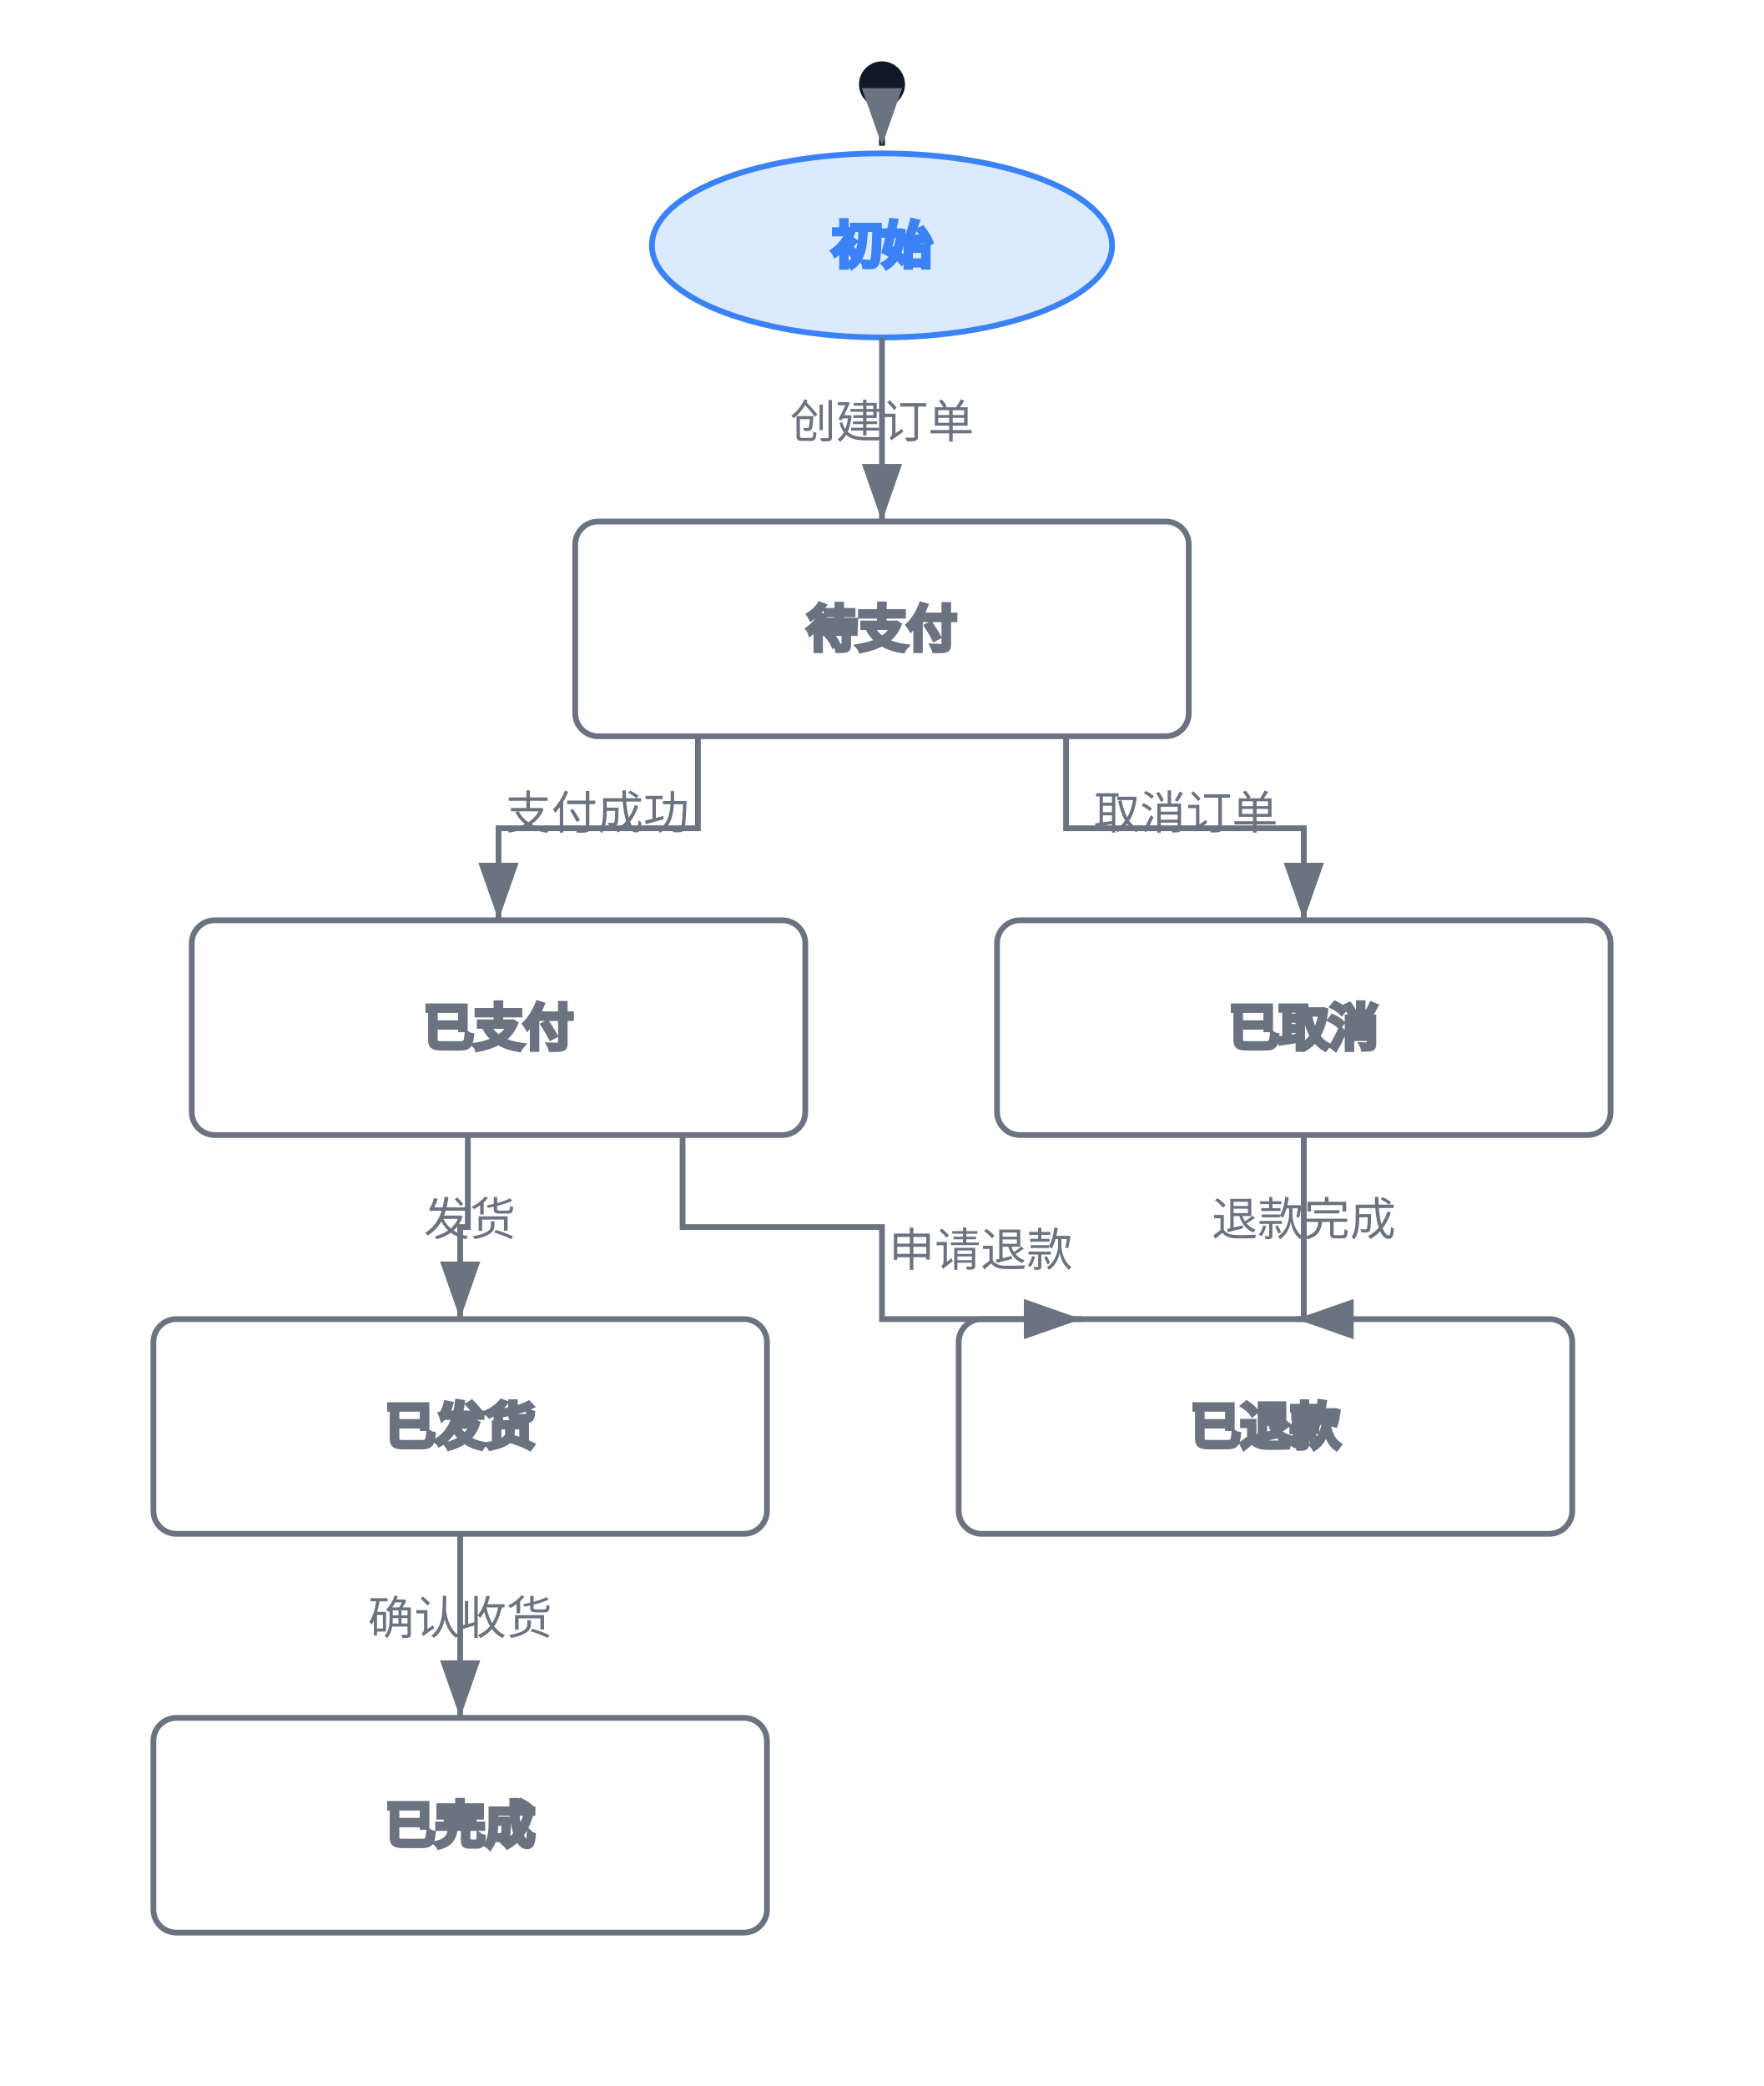
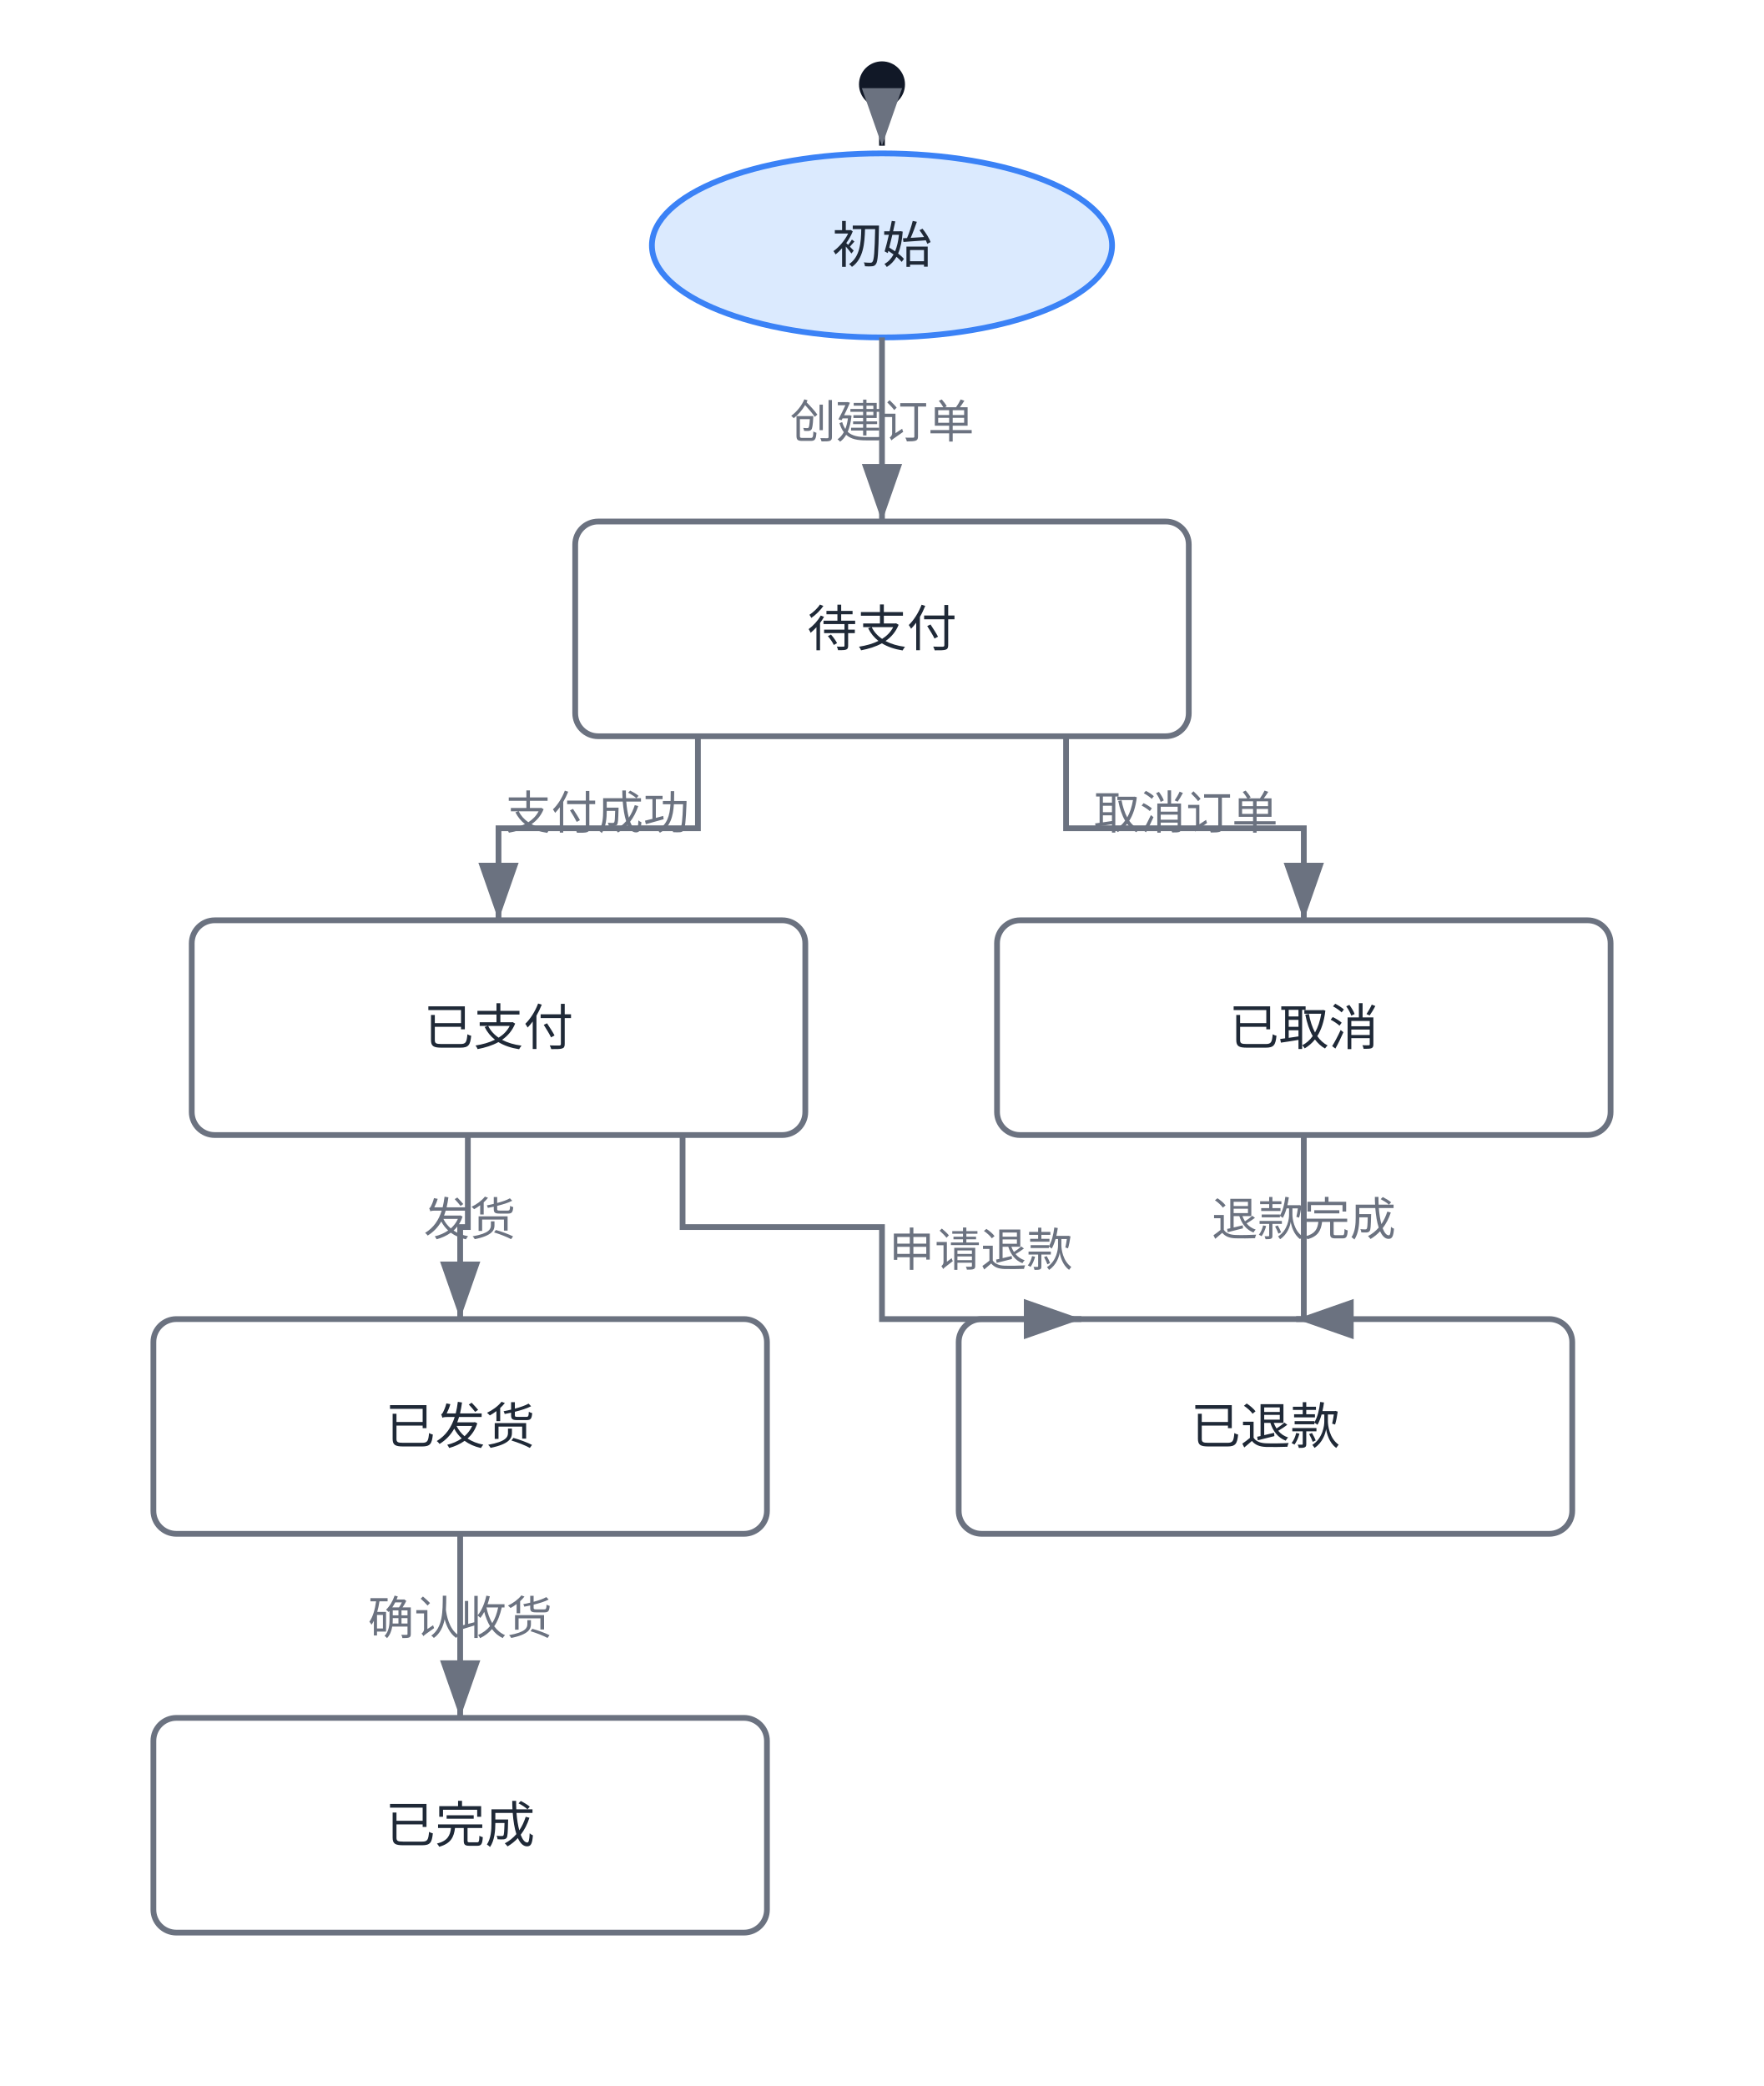
<svg xmlns="http://www.w3.org/2000/svg" width="460" height="544" viewBox="0 0 460 544">
  <defs>
    <marker id="arrowhead" markerWidth="10" markerHeight="7" refX="10" refY="3.5" orient="auto">
      <polygon points="0 0, 10 3.5, 0 7" fill="#6b7280" />
    </marker>
    <marker id="arrowhead-purple" markerWidth="10" markerHeight="7" refX="10" refY="3.5" orient="auto">
      <polygon points="0 0, 10 3.5, 0 7" fill="#7c3aed" />
    </marker>
  </defs>
  <style>.lgdl-anchors,.lgdl-edge-anchors{opacity:0;pointer-events:none;transition:opacity .12s ease}.lgdl-node:hover + .lgdl-anchors,.lgdl-class:hover + .lgdl-anchors,.lgdl-group:hover + .lgdl-anchors,.lgdl-lane:hover + .lgdl-anchors{opacity:1}.lgdl-edge:hover + .lgdl-edge-anchors,.lgdl-aggregate-edge:hover + .lgdl-edge-anchors{opacity:1}.lgdl-node.lgdl-hovered + .lgdl-anchors,.lgdl-class.lgdl-hovered + .lgdl-anchors,.lgdl-group.lgdl-hovered + .lgdl-anchors,.lgdl-lane.lgdl-hovered + .lgdl-anchors{opacity:1}.lgdl-edge.lgdl-hovered + .lgdl-edge-anchors,.lgdl-aggregate-edge.lgdl-hovered + .lgdl-edge-anchors{opacity:1}.lgdl-hovered{filter:drop-shadow(0 0 3px rgba(79,70,229,.65))}</style>
  <rect x="0" y="0" width="460" height="544" fill="#ffffff" />
  <g class="lgdl-initial" data-lgdl-loc="nodes[0]">
    <circle cx="230" cy="22" r="6" fill="#111827" />
    <line x1="230" y1="28" x2="230" y2="38" stroke="#111827" stroke-width="1.5" marker-end="url(#arrowhead)" />
  </g>
-   <g class="lgdl-node" data-lgdl-loc="nodes[0]" fill="#dbeafe" stroke="#3b82f6" stroke-width="1.5">
-     <rect x="170" y="40" width="120" height="48" rx="60" ry="60" />
+   <g class="lgdl-node" data-lgdl-loc="nodes[0]">
+     <rect x="170" y="40" width="120" height="48" rx="60" ry="60" fill="#dbeafe" stroke="#3b82f6" stroke-width="1.5" />
    <text x="230" y="64" font-family="'Segoe UI', 'PingFang SC', 'Microsoft YaHei', sans-serif" font-size="13" fill="#1f2937" text-anchor="middle" dominant-baseline="middle">初始</text>
  </g>
  <g class="lgdl-anchors">
    <circle cx="290.0" cy="64.0" r="3" fill="#3b82f6" />
    <circle cx="279.8" cy="77.4" r="3" fill="#3b82f6" />
    <circle cx="264.2" cy="83.7" r="3" fill="#3b82f6" />
    <circle cx="252.3" cy="86.3" r="3" fill="#3b82f6" />
    <circle cx="243.5" cy="87.4" r="3" fill="#3b82f6" />
    <circle cx="236.4" cy="87.9" r="3" fill="#3b82f6" />
    <circle cx="230.0" cy="88.0" r="3" fill="#3b82f6" />
    <circle cx="223.6" cy="87.9" r="3" fill="#3b82f6" />
    <circle cx="216.5" cy="87.4" r="3" fill="#3b82f6" />
    <circle cx="207.7" cy="86.3" r="3" fill="#3b82f6" />
    <circle cx="195.8" cy="83.7" r="3" fill="#3b82f6" />
    <circle cx="180.2" cy="77.4" r="3" fill="#3b82f6" />
    <circle cx="170.0" cy="64.0" r="3" fill="#3b82f6" />
    <circle cx="180.2" cy="50.6" r="3" fill="#3b82f6" />
    <circle cx="195.8" cy="44.3" r="3" fill="#3b82f6" />
    <circle cx="207.7" cy="41.7" r="3" fill="#3b82f6" />
    <circle cx="216.5" cy="40.6" r="3" fill="#3b82f6" />
    <circle cx="223.6" cy="40.1" r="3" fill="#3b82f6" />
    <circle cx="230.0" cy="40.0" r="3" fill="#3b82f6" />
    <circle cx="236.4" cy="40.1" r="3" fill="#3b82f6" />
    <circle cx="243.5" cy="40.6" r="3" fill="#3b82f6" />
    <circle cx="252.3" cy="41.7" r="3" fill="#3b82f6" />
    <circle cx="264.2" cy="44.3" r="3" fill="#3b82f6" />
    <circle cx="279.8" cy="50.6" r="3" fill="#3b82f6" />
  </g>
-   <g class="lgdl-node" data-lgdl-loc="nodes[1]" fill="#ffffff" stroke="#6b7280" stroke-width="1.5">
-     <rect x="150" y="136" width="160" height="56" rx="6" ry="6" />
+   <g class="lgdl-node" data-lgdl-loc="nodes[1]">
+     <rect x="150" y="136" width="160" height="56" rx="6" ry="6" fill="#ffffff" stroke="#6b7280" stroke-width="1.5" />
    <text x="230" y="164" font-family="'Segoe UI', 'PingFang SC', 'Microsoft YaHei', sans-serif" font-size="13" fill="#1f2937" text-anchor="middle" dominant-baseline="middle">待支付</text>
  </g>
  <g class="lgdl-anchors">
    <circle cx="310.0" cy="164.0" r="3" fill="#6b7280" />
    <circle cx="310.0" cy="185.4" r="3" fill="#6b7280" />
    <circle cx="278.5" cy="192.0" r="3" fill="#6b7280" />
    <circle cx="258.0" cy="192.0" r="3" fill="#6b7280" />
    <circle cx="246.2" cy="192.0" r="3" fill="#6b7280" />
    <circle cx="237.5" cy="192.0" r="3" fill="#6b7280" />
    <circle cx="230.0" cy="192.0" r="3" fill="#6b7280" />
    <circle cx="222.5" cy="192.0" r="3" fill="#6b7280" />
    <circle cx="213.8" cy="192.0" r="3" fill="#6b7280" />
    <circle cx="202.0" cy="192.0" r="3" fill="#6b7280" />
    <circle cx="181.5" cy="192.0" r="3" fill="#6b7280" />
    <circle cx="150.0" cy="185.4" r="3" fill="#6b7280" />
    <circle cx="150.0" cy="164.0" r="3" fill="#6b7280" />
    <circle cx="150.0" cy="142.6" r="3" fill="#6b7280" />
    <circle cx="181.5" cy="136.0" r="3" fill="#6b7280" />
    <circle cx="202.0" cy="136.0" r="3" fill="#6b7280" />
    <circle cx="213.8" cy="136.0" r="3" fill="#6b7280" />
    <circle cx="222.5" cy="136.0" r="3" fill="#6b7280" />
    <circle cx="230.0" cy="136.0" r="3" fill="#6b7280" />
    <circle cx="237.5" cy="136.0" r="3" fill="#6b7280" />
    <circle cx="246.2" cy="136.0" r="3" fill="#6b7280" />
    <circle cx="258.0" cy="136.0" r="3" fill="#6b7280" />
    <circle cx="278.5" cy="136.0" r="3" fill="#6b7280" />
    <circle cx="310.0" cy="142.6" r="3" fill="#6b7280" />
  </g>
-   <g class="lgdl-node" data-lgdl-loc="nodes[2]" fill="#ffffff" stroke="#6b7280" stroke-width="1.5">
-     <rect x="50" y="240" width="160" height="56" rx="6" ry="6" />
+   <g class="lgdl-node" data-lgdl-loc="nodes[2]">
+     <rect x="50" y="240" width="160" height="56" rx="6" ry="6" fill="#ffffff" stroke="#6b7280" stroke-width="1.5" />
    <text x="130" y="268" font-family="'Segoe UI', 'PingFang SC', 'Microsoft YaHei', sans-serif" font-size="13" fill="#1f2937" text-anchor="middle" dominant-baseline="middle">已支付</text>
  </g>
  <g class="lgdl-anchors">
    <circle cx="210.0" cy="268.0" r="3" fill="#6b7280" />
    <circle cx="210.0" cy="289.4" r="3" fill="#6b7280" />
    <circle cx="178.5" cy="296.0" r="3" fill="#6b7280" />
    <circle cx="158.0" cy="296.0" r="3" fill="#6b7280" />
    <circle cx="146.2" cy="296.0" r="3" fill="#6b7280" />
    <circle cx="137.5" cy="296.0" r="3" fill="#6b7280" />
    <circle cx="130.0" cy="296.0" r="3" fill="#6b7280" />
    <circle cx="122.5" cy="296.0" r="3" fill="#6b7280" />
    <circle cx="113.8" cy="296.0" r="3" fill="#6b7280" />
    <circle cx="102.0" cy="296.0" r="3" fill="#6b7280" />
    <circle cx="81.5" cy="296.0" r="3" fill="#6b7280" />
    <circle cx="50.0" cy="289.4" r="3" fill="#6b7280" />
    <circle cx="50.0" cy="268.0" r="3" fill="#6b7280" />
    <circle cx="50.0" cy="246.6" r="3" fill="#6b7280" />
    <circle cx="81.5" cy="240.0" r="3" fill="#6b7280" />
    <circle cx="102.0" cy="240.0" r="3" fill="#6b7280" />
    <circle cx="113.8" cy="240.0" r="3" fill="#6b7280" />
    <circle cx="122.5" cy="240.0" r="3" fill="#6b7280" />
    <circle cx="130.0" cy="240.0" r="3" fill="#6b7280" />
    <circle cx="137.5" cy="240.0" r="3" fill="#6b7280" />
    <circle cx="146.2" cy="240.0" r="3" fill="#6b7280" />
    <circle cx="158.0" cy="240.0" r="3" fill="#6b7280" />
    <circle cx="178.5" cy="240.0" r="3" fill="#6b7280" />
    <circle cx="210.0" cy="246.6" r="3" fill="#6b7280" />
  </g>
-   <g class="lgdl-node" data-lgdl-loc="nodes[3]" fill="#ffffff" stroke="#6b7280" stroke-width="1.5">
-     <rect x="40" y="344" width="160" height="56" rx="6" ry="6" />
+   <g class="lgdl-node" data-lgdl-loc="nodes[3]">
+     <rect x="40" y="344" width="160" height="56" rx="6" ry="6" fill="#ffffff" stroke="#6b7280" stroke-width="1.5" />
    <text x="120" y="372" font-family="'Segoe UI', 'PingFang SC', 'Microsoft YaHei', sans-serif" font-size="13" fill="#1f2937" text-anchor="middle" dominant-baseline="middle">已发货</text>
  </g>
  <g class="lgdl-anchors">
    <circle cx="200.0" cy="372.0" r="3" fill="#6b7280" />
    <circle cx="200.0" cy="393.4" r="3" fill="#6b7280" />
    <circle cx="168.5" cy="400.0" r="3" fill="#6b7280" />
    <circle cx="148.0" cy="400.0" r="3" fill="#6b7280" />
    <circle cx="136.2" cy="400.0" r="3" fill="#6b7280" />
    <circle cx="127.5" cy="400.0" r="3" fill="#6b7280" />
    <circle cx="120.0" cy="400.0" r="3" fill="#6b7280" />
    <circle cx="112.5" cy="400.0" r="3" fill="#6b7280" />
    <circle cx="103.8" cy="400.0" r="3" fill="#6b7280" />
    <circle cx="92.0" cy="400.0" r="3" fill="#6b7280" />
    <circle cx="71.5" cy="400.0" r="3" fill="#6b7280" />
    <circle cx="40.0" cy="393.4" r="3" fill="#6b7280" />
    <circle cx="40.0" cy="372.0" r="3" fill="#6b7280" />
    <circle cx="40.0" cy="350.6" r="3" fill="#6b7280" />
    <circle cx="71.5" cy="344.0" r="3" fill="#6b7280" />
    <circle cx="92.0" cy="344.0" r="3" fill="#6b7280" />
    <circle cx="103.8" cy="344.0" r="3" fill="#6b7280" />
    <circle cx="112.5" cy="344.0" r="3" fill="#6b7280" />
    <circle cx="120.0" cy="344.0" r="3" fill="#6b7280" />
    <circle cx="127.5" cy="344.0" r="3" fill="#6b7280" />
    <circle cx="136.2" cy="344.0" r="3" fill="#6b7280" />
    <circle cx="148.0" cy="344.0" r="3" fill="#6b7280" />
    <circle cx="168.5" cy="344.0" r="3" fill="#6b7280" />
    <circle cx="200.0" cy="350.6" r="3" fill="#6b7280" />
  </g>
-   <g class="lgdl-node" data-lgdl-loc="nodes[4]" fill="#ffffff" stroke="#6b7280" stroke-width="1.5">
-     <rect x="40" y="448" width="160" height="56" rx="6" ry="6" />
+   <g class="lgdl-node" data-lgdl-loc="nodes[4]">
+     <rect x="40" y="448" width="160" height="56" rx="6" ry="6" fill="#ffffff" stroke="#6b7280" stroke-width="1.5" />
    <text x="120" y="476" font-family="'Segoe UI', 'PingFang SC', 'Microsoft YaHei', sans-serif" font-size="13" fill="#1f2937" text-anchor="middle" dominant-baseline="middle">已完成</text>
  </g>
  <g class="lgdl-anchors">
    <circle cx="200.0" cy="476.0" r="3" fill="#6b7280" />
    <circle cx="200.0" cy="497.4" r="3" fill="#6b7280" />
    <circle cx="168.5" cy="504.0" r="3" fill="#6b7280" />
    <circle cx="148.0" cy="504.0" r="3" fill="#6b7280" />
    <circle cx="136.2" cy="504.0" r="3" fill="#6b7280" />
    <circle cx="127.5" cy="504.0" r="3" fill="#6b7280" />
    <circle cx="120.0" cy="504.0" r="3" fill="#6b7280" />
    <circle cx="112.5" cy="504.0" r="3" fill="#6b7280" />
    <circle cx="103.8" cy="504.0" r="3" fill="#6b7280" />
    <circle cx="92.0" cy="504.0" r="3" fill="#6b7280" />
    <circle cx="71.5" cy="504.0" r="3" fill="#6b7280" />
    <circle cx="40.0" cy="497.4" r="3" fill="#6b7280" />
    <circle cx="40.0" cy="476.0" r="3" fill="#6b7280" />
    <circle cx="40.0" cy="454.6" r="3" fill="#6b7280" />
    <circle cx="71.5" cy="448.0" r="3" fill="#6b7280" />
    <circle cx="92.0" cy="448.0" r="3" fill="#6b7280" />
    <circle cx="103.8" cy="448.0" r="3" fill="#6b7280" />
    <circle cx="112.5" cy="448.0" r="3" fill="#6b7280" />
    <circle cx="120.0" cy="448.0" r="3" fill="#6b7280" />
    <circle cx="127.5" cy="448.0" r="3" fill="#6b7280" />
    <circle cx="136.2" cy="448.0" r="3" fill="#6b7280" />
    <circle cx="148.0" cy="448.0" r="3" fill="#6b7280" />
    <circle cx="168.5" cy="448.0" r="3" fill="#6b7280" />
    <circle cx="200.0" cy="454.6" r="3" fill="#6b7280" />
  </g>
-   <g class="lgdl-node" data-lgdl-loc="nodes[5]" fill="#ffffff" stroke="#6b7280" stroke-width="1.5">
-     <rect x="260" y="240" width="160" height="56" rx="6" ry="6" />
+   <g class="lgdl-node" data-lgdl-loc="nodes[5]">
+     <rect x="260" y="240" width="160" height="56" rx="6" ry="6" fill="#ffffff" stroke="#6b7280" stroke-width="1.5" />
    <text x="340" y="268" font-family="'Segoe UI', 'PingFang SC', 'Microsoft YaHei', sans-serif" font-size="13" fill="#1f2937" text-anchor="middle" dominant-baseline="middle">已取消</text>
  </g>
  <g class="lgdl-anchors">
    <circle cx="420.0" cy="268.0" r="3" fill="#6b7280" />
    <circle cx="420.0" cy="289.4" r="3" fill="#6b7280" />
    <circle cx="388.5" cy="296.0" r="3" fill="#6b7280" />
    <circle cx="368.0" cy="296.0" r="3" fill="#6b7280" />
    <circle cx="356.2" cy="296.0" r="3" fill="#6b7280" />
    <circle cx="347.5" cy="296.0" r="3" fill="#6b7280" />
    <circle cx="340.0" cy="296.0" r="3" fill="#6b7280" />
    <circle cx="332.5" cy="296.0" r="3" fill="#6b7280" />
    <circle cx="323.8" cy="296.0" r="3" fill="#6b7280" />
    <circle cx="312.0" cy="296.0" r="3" fill="#6b7280" />
    <circle cx="291.5" cy="296.0" r="3" fill="#6b7280" />
    <circle cx="260.0" cy="289.4" r="3" fill="#6b7280" />
    <circle cx="260.0" cy="268.0" r="3" fill="#6b7280" />
    <circle cx="260.0" cy="246.6" r="3" fill="#6b7280" />
    <circle cx="291.5" cy="240.0" r="3" fill="#6b7280" />
    <circle cx="312.0" cy="240.0" r="3" fill="#6b7280" />
    <circle cx="323.8" cy="240.0" r="3" fill="#6b7280" />
    <circle cx="332.5" cy="240.0" r="3" fill="#6b7280" />
    <circle cx="340.0" cy="240.0" r="3" fill="#6b7280" />
    <circle cx="347.5" cy="240.0" r="3" fill="#6b7280" />
    <circle cx="356.2" cy="240.0" r="3" fill="#6b7280" />
    <circle cx="368.0" cy="240.0" r="3" fill="#6b7280" />
    <circle cx="388.5" cy="240.0" r="3" fill="#6b7280" />
    <circle cx="420.0" cy="246.6" r="3" fill="#6b7280" />
  </g>
-   <g class="lgdl-node" data-lgdl-loc="nodes[6]" fill="#ffffff" stroke="#6b7280" stroke-width="1.5">
-     <rect x="250" y="344" width="160" height="56" rx="6" ry="6" />
+   <g class="lgdl-node" data-lgdl-loc="nodes[6]">
+     <rect x="250" y="344" width="160" height="56" rx="6" ry="6" fill="#ffffff" stroke="#6b7280" stroke-width="1.5" />
    <text x="330" y="372" font-family="'Segoe UI', 'PingFang SC', 'Microsoft YaHei', sans-serif" font-size="13" fill="#1f2937" text-anchor="middle" dominant-baseline="middle">已退款</text>
  </g>
  <g class="lgdl-anchors">
    <circle cx="410.0" cy="372.0" r="3" fill="#6b7280" />
    <circle cx="410.0" cy="393.4" r="3" fill="#6b7280" />
    <circle cx="378.5" cy="400.0" r="3" fill="#6b7280" />
    <circle cx="358.0" cy="400.0" r="3" fill="#6b7280" />
    <circle cx="346.2" cy="400.0" r="3" fill="#6b7280" />
    <circle cx="337.5" cy="400.0" r="3" fill="#6b7280" />
    <circle cx="330.0" cy="400.0" r="3" fill="#6b7280" />
    <circle cx="322.5" cy="400.0" r="3" fill="#6b7280" />
    <circle cx="313.8" cy="400.0" r="3" fill="#6b7280" />
    <circle cx="302.0" cy="400.0" r="3" fill="#6b7280" />
    <circle cx="281.5" cy="400.0" r="3" fill="#6b7280" />
    <circle cx="250.0" cy="393.4" r="3" fill="#6b7280" />
    <circle cx="250.0" cy="372.0" r="3" fill="#6b7280" />
    <circle cx="250.0" cy="350.6" r="3" fill="#6b7280" />
    <circle cx="281.5" cy="344.0" r="3" fill="#6b7280" />
    <circle cx="302.0" cy="344.0" r="3" fill="#6b7280" />
    <circle cx="313.8" cy="344.0" r="3" fill="#6b7280" />
    <circle cx="322.5" cy="344.0" r="3" fill="#6b7280" />
    <circle cx="330.0" cy="344.0" r="3" fill="#6b7280" />
    <circle cx="337.5" cy="344.0" r="3" fill="#6b7280" />
    <circle cx="346.2" cy="344.0" r="3" fill="#6b7280" />
    <circle cx="358.0" cy="344.0" r="3" fill="#6b7280" />
    <circle cx="378.5" cy="344.0" r="3" fill="#6b7280" />
    <circle cx="410.0" cy="350.6" r="3" fill="#6b7280" />
  </g>
  <g class="lgdl-edge" data-lgdl-loc="edges[0]">
    <path d="M 182,192 L 182,216 L 130,216 L 130,240" fill="none" stroke="#6b7280" stroke-width="1.5" marker-end="url(#arrowhead)" />
    <text x="155.751" y="212" font-family="'Segoe UI', 'PingFang SC', 'Microsoft YaHei', sans-serif" font-size="12" fill="#6b7280" text-anchor="middle" dominant-baseline="middle">支付成功</text>
  </g>
  <g class="lgdl-edge-anchors">
    <circle cx="181.5" cy="192.0" r="3.5" fill="#6b7280" />
    <circle cx="130.0" cy="240.0" r="3.5" fill="#6b7280" />
  </g>
  <g class="lgdl-edge" data-lgdl-loc="edges[1]">
    <path d="M 122,296 L 122,320 L 120,320 L 120,344" fill="none" stroke="#6b7280" stroke-width="1.5" marker-end="url(#arrowhead)" />
    <text x="122.497" y="318" font-family="'Segoe UI', 'PingFang SC', 'Microsoft YaHei', sans-serif" font-size="12" fill="#6b7280" text-anchor="middle" dominant-baseline="middle">发货</text>
  </g>
  <g class="lgdl-edge-anchors">
    <circle cx="122.5" cy="296.0" r="3.5" fill="#6b7280" />
    <circle cx="120.0" cy="344.0" r="3.5" fill="#6b7280" />
  </g>
  <g class="lgdl-edge" data-lgdl-loc="edges[2]">
    <path d="M 120,400 L 120,424 L 120,448" fill="none" stroke="#6b7280" stroke-width="1.5" marker-end="url(#arrowhead)" />
    <text x="120" y="422" font-family="'Segoe UI', 'PingFang SC', 'Microsoft YaHei', sans-serif" font-size="12" fill="#6b7280" text-anchor="middle" dominant-baseline="middle">确认收货</text>
  </g>
  <g class="lgdl-edge-anchors">
    <circle cx="120.0" cy="400.0" r="3.5" fill="#6b7280" />
    <circle cx="120.0" cy="448.0" r="3.5" fill="#6b7280" />
  </g>
  <g class="lgdl-edge" data-lgdl-loc="edges[3]">
    <path d="M 278,192 L 278,216 L 340,216 L 340,240" fill="none" stroke="#6b7280" stroke-width="1.5" marker-end="url(#arrowhead)" />
    <text x="309.249" y="212" font-family="'Segoe UI', 'PingFang SC', 'Microsoft YaHei', sans-serif" font-size="12" fill="#6b7280" text-anchor="middle" dominant-baseline="middle">取消订单</text>
  </g>
  <g class="lgdl-edge-anchors">
    <circle cx="278.5" cy="192.0" r="3.5" fill="#6b7280" />
    <circle cx="340.0" cy="240.0" r="3.5" fill="#6b7280" />
  </g>
  <g class="lgdl-edge" data-lgdl-loc="edges[4]">
    <path d="M 178,296 L 178,320 L 230,320 L 230,344 L 282,344" fill="none" stroke="#6b7280" stroke-width="1.5" marker-end="url(#arrowhead)" />
    <text x="255.751" y="326" font-family="'Segoe UI', 'PingFang SC', 'Microsoft YaHei', sans-serif" font-size="12" fill="#6b7280" text-anchor="middle" dominant-baseline="middle">申请退款</text>
  </g>
  <g class="lgdl-edge-anchors">
    <circle cx="178.5" cy="296.0" r="3.5" fill="#6b7280" />
    <circle cx="281.5" cy="344.0" r="3.5" fill="#6b7280" />
  </g>
  <g class="lgdl-edge" data-lgdl-loc="edges[5]">
    <path d="M 340,296 L 340,320 L 340,344 L 338,344" fill="none" stroke="#6b7280" stroke-width="1.5" marker-end="url(#arrowhead)" />
    <text x="340" y="318" font-family="'Segoe UI', 'PingFang SC', 'Microsoft YaHei', sans-serif" font-size="12" fill="#6b7280" text-anchor="middle" dominant-baseline="middle">退款完成</text>
  </g>
  <g class="lgdl-edge-anchors">
    <circle cx="340.0" cy="296.0" r="3.5" fill="#6b7280" />
    <circle cx="337.5" cy="344.0" r="3.5" fill="#6b7280" />
  </g>
  <g class="lgdl-edge" data-lgdl-loc="edges[6]">
    <path d="M 230,88 L 230,112 L 230,136" fill="none" stroke="#6b7280" stroke-width="1.5" marker-end="url(#arrowhead)" />
    <text x="230" y="110" font-family="'Segoe UI', 'PingFang SC', 'Microsoft YaHei', sans-serif" font-size="12" fill="#6b7280" text-anchor="middle" dominant-baseline="middle">创建订单</text>
  </g>
  <g class="lgdl-edge-anchors">
    <circle cx="230.0" cy="88.0" r="3.5" fill="#6b7280" />
    <circle cx="230.0" cy="136.0" r="3.5" fill="#6b7280" />
  </g>
</svg>
